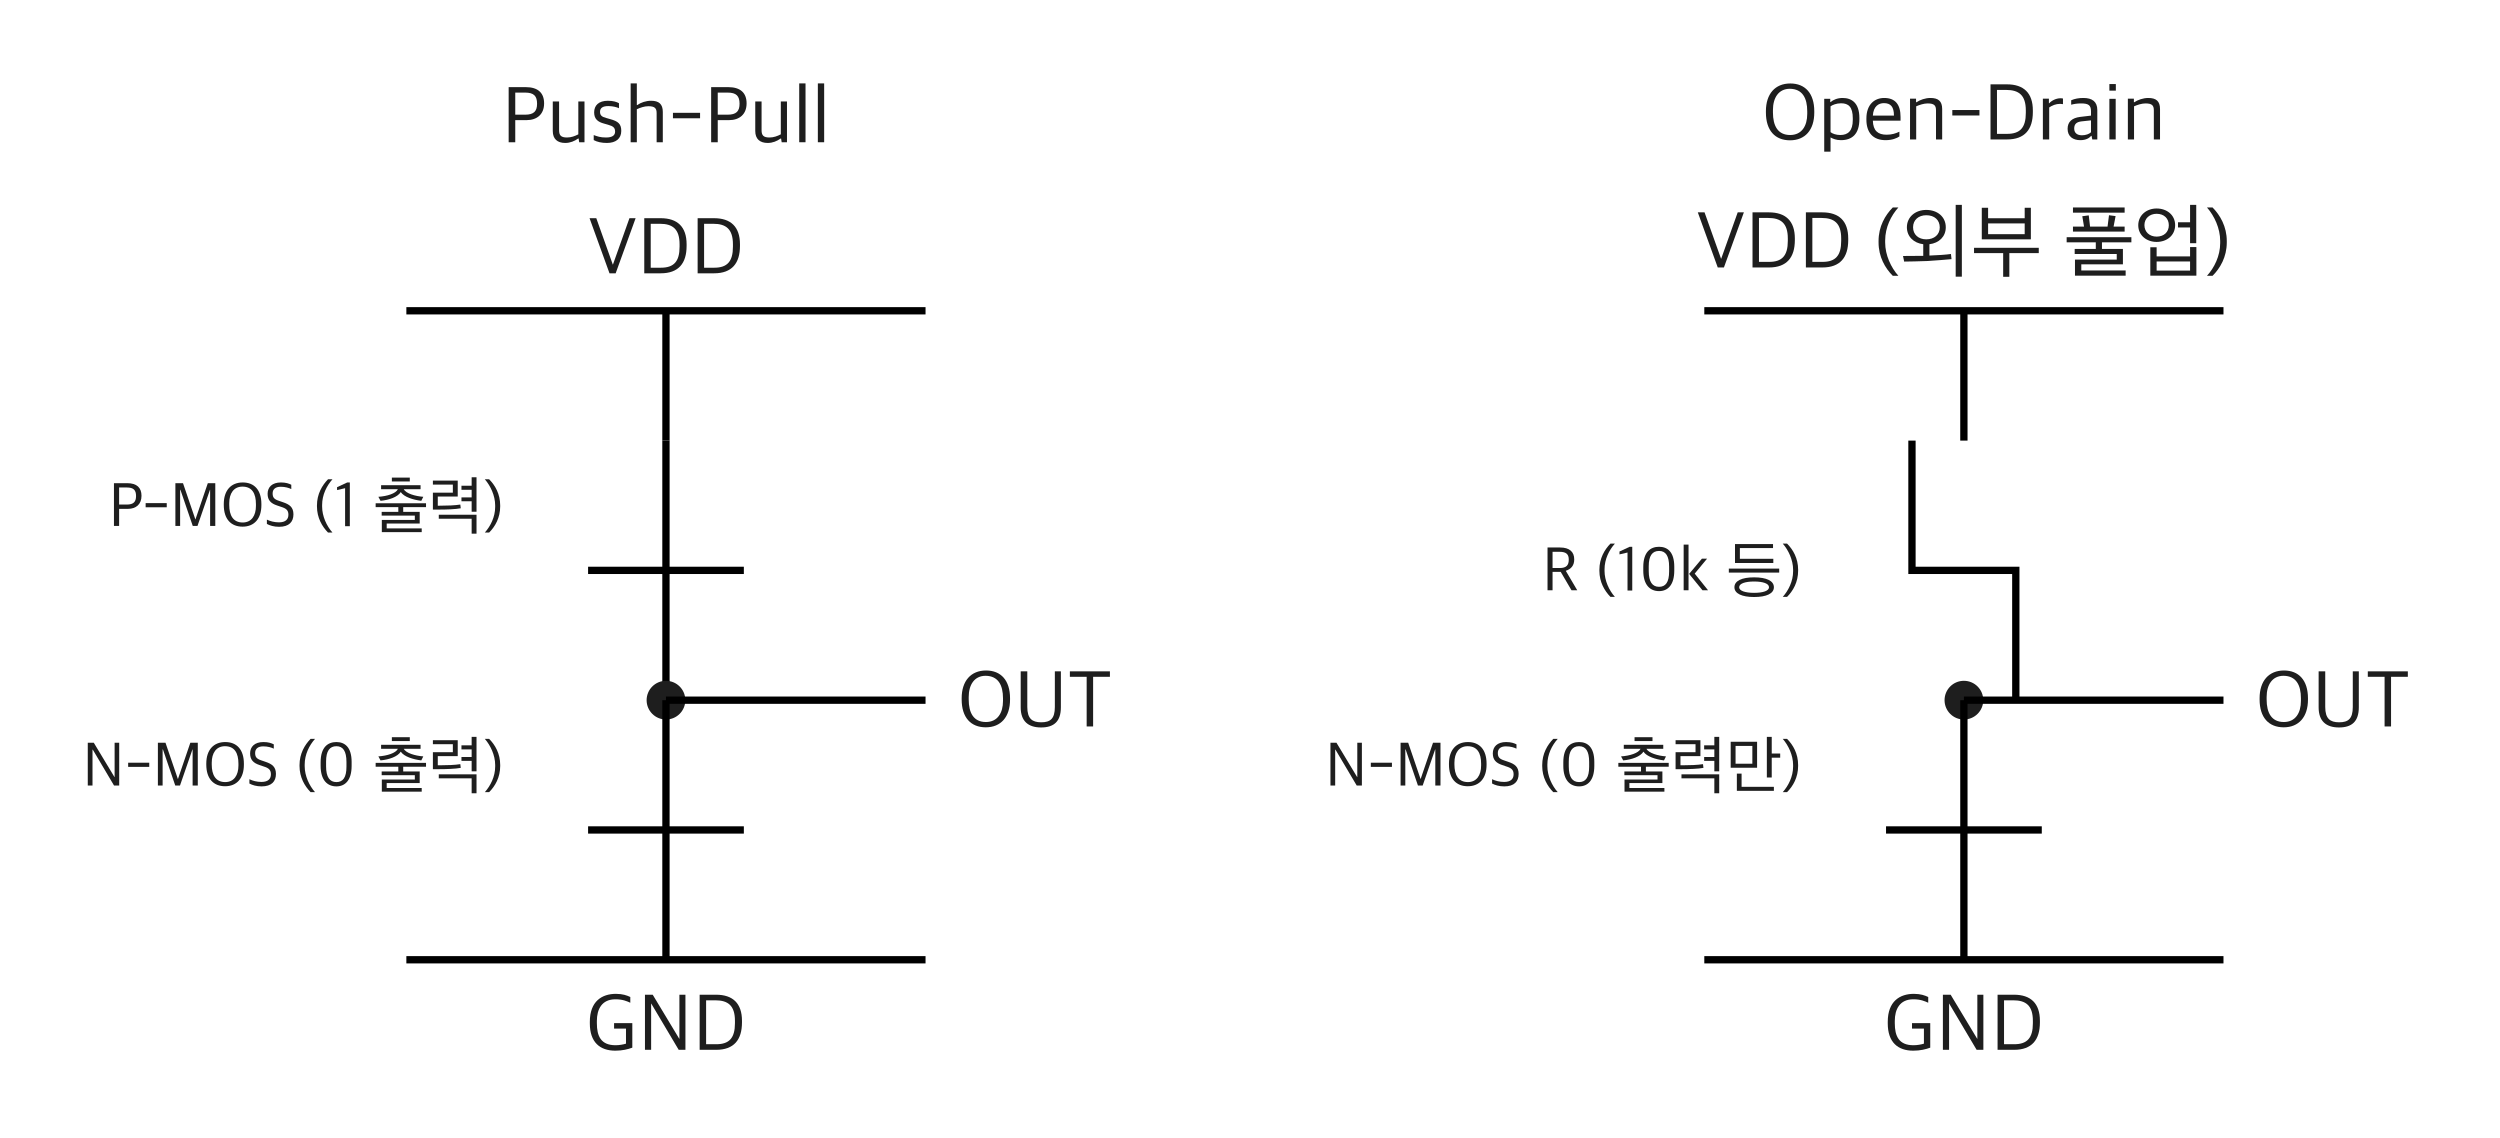
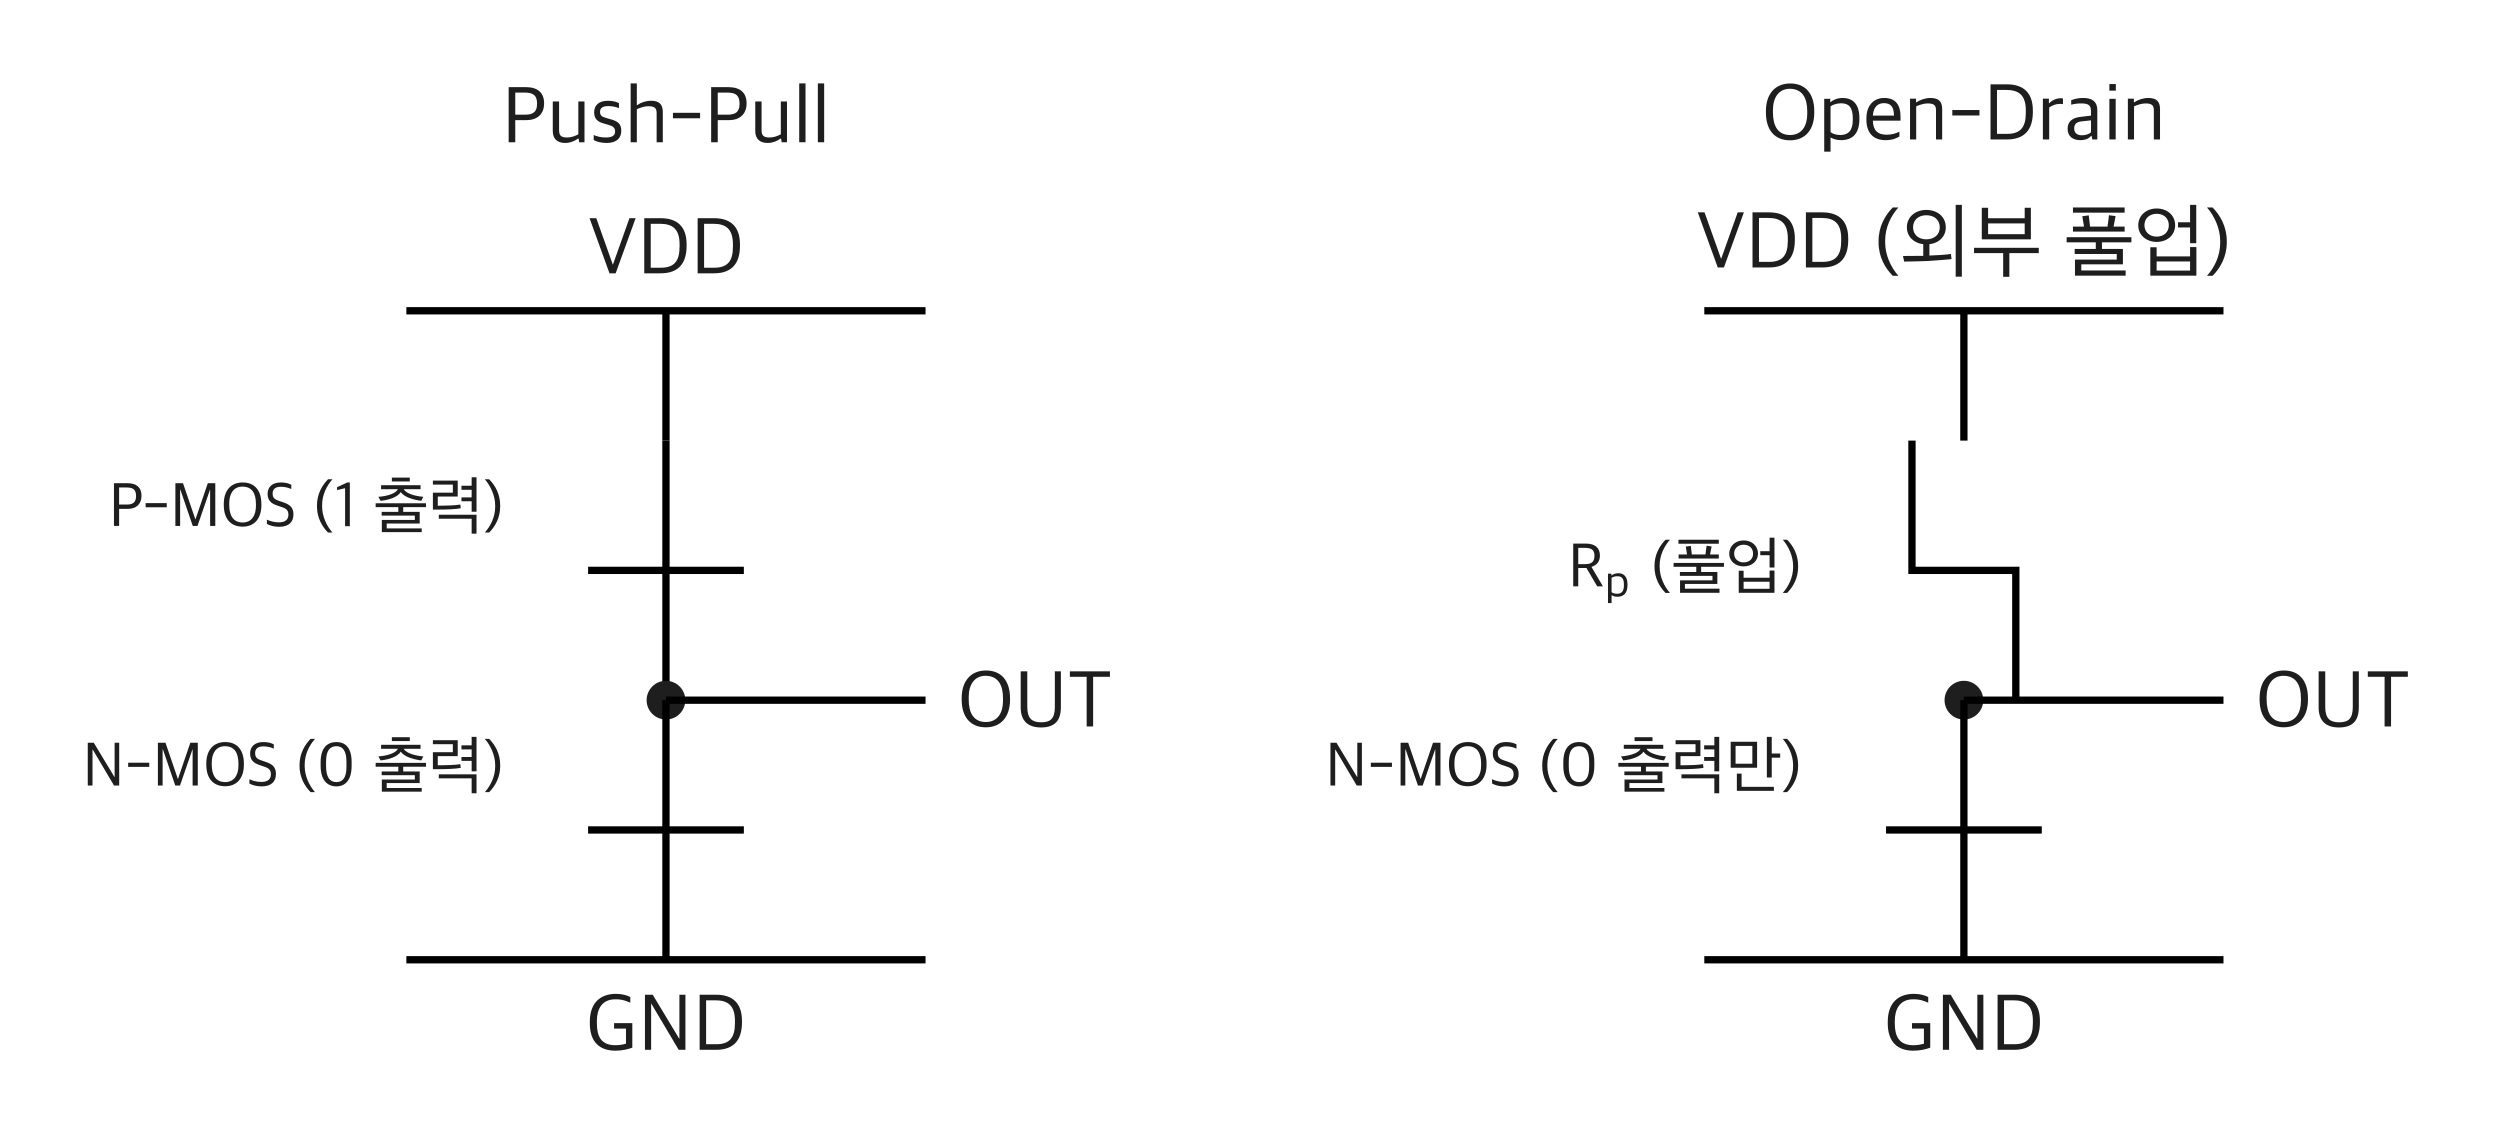
<svg xmlns="http://www.w3.org/2000/svg" xmlns:xlink="http://www.w3.org/1999/xlink" width="272.18pt" height="123.88pt" viewBox="0 0 272.18 123.88">
  <defs>
    <g>
      <g id="glyph-0-0">
        <path d="M 0.766 -0.375 L 1.484 -0.375 L 1.484 -2.781 L 2.703 -2.781 C 3.859 -2.781 4.625 -3.422 4.625 -4.609 C 4.625 -5.734 3.969 -6.375 2.625 -6.375 L 0.766 -6.375 Z M 1.484 -3.375 L 1.484 -5.781 L 2.547 -5.781 C 3.516 -5.781 3.859 -5.406 3.859 -4.562 C 3.859 -3.75 3.5 -3.375 2.562 -3.375 Z M 1.484 -3.375 " />
      </g>
      <g id="glyph-0-1">
        <path d="M 1.984 -0.297 C 2.516 -0.297 3 -0.5 3.391 -0.781 L 3.438 -0.781 L 3.5 -0.375 L 4.078 -0.375 L 4.078 -4.812 L 3.406 -4.812 L 3.406 -1.234 C 3.031 -1.047 2.641 -0.891 2.172 -0.891 C 1.516 -0.891 1.312 -1.125 1.312 -1.688 L 1.312 -4.812 L 0.625 -4.812 L 0.625 -1.594 C 0.625 -0.734 1.125 -0.297 1.984 -0.297 Z M 1.984 -0.297 " />
      </g>
      <g id="glyph-0-2">
        <path d="M 1.781 -0.297 C 2.75 -0.297 3.344 -0.766 3.344 -1.609 C 3.344 -2.375 3 -2.656 2.141 -2.891 L 1.703 -3.016 C 1.219 -3.141 1.031 -3.312 1.031 -3.688 C 1.031 -4.109 1.328 -4.312 1.938 -4.312 C 2.422 -4.312 2.875 -4.188 3.094 -4.078 L 3.094 -4.625 C 2.875 -4.75 2.484 -4.891 1.891 -4.891 C 0.875 -4.891 0.391 -4.375 0.391 -3.625 C 0.391 -2.875 0.828 -2.578 1.469 -2.406 L 1.906 -2.281 C 2.469 -2.125 2.672 -1.953 2.672 -1.531 C 2.672 -1.141 2.391 -0.891 1.688 -0.891 C 1.047 -0.891 0.734 -1.016 0.344 -1.156 L 0.344 -0.609 C 0.719 -0.406 1.203 -0.297 1.781 -0.297 Z M 1.781 -0.297 " />
      </g>
      <g id="glyph-0-3">
        <path d="M 0.656 -0.375 L 1.328 -0.375 L 1.328 -3.969 C 1.703 -4.141 2.156 -4.297 2.578 -4.297 C 3.281 -4.297 3.484 -4.078 3.484 -3.547 L 3.484 -0.375 L 4.156 -0.375 L 4.156 -3.672 C 4.156 -4.531 3.734 -4.891 2.875 -4.891 C 2.328 -4.891 1.766 -4.703 1.375 -4.422 L 1.328 -4.422 L 1.328 -6.781 L 0.656 -6.781 Z M 0.656 -0.375 " />
      </g>
      <g id="glyph-0-4">
        <path d="M 0.469 -2.984 L 3.422 -2.984 L 3.422 -3.578 L 0.469 -3.578 Z M 0.469 -2.984 " />
      </g>
      <g id="glyph-0-5">
        <path d="M 0.672 -0.375 L 1.359 -0.375 L 1.359 -6.781 L 0.672 -6.781 Z M 0.672 -0.375 " />
      </g>
      <g id="glyph-0-6">
        <path d="M 2.344 -0.375 L 3.016 -0.375 L 5.188 -6.375 L 4.516 -6.375 L 2.719 -1.328 L 2.703 -1.328 L 0.906 -6.375 L 0.172 -6.375 Z M 2.344 -0.375 " />
      </g>
      <g id="glyph-0-7">
        <path d="M 0.766 -0.375 L 2.562 -0.375 C 4.5 -0.375 5.375 -1.469 5.375 -3.359 L 5.375 -3.531 C 5.375 -5.438 4.375 -6.375 2.547 -6.375 L 0.766 -6.375 Z M 1.469 -0.984 L 1.469 -5.766 L 2.469 -5.766 C 3.859 -5.766 4.609 -5.188 4.609 -3.531 L 4.609 -3.266 C 4.609 -1.656 3.984 -0.984 2.578 -0.984 Z M 1.469 -0.984 " />
      </g>
      <g id="glyph-0-8">
        <path d="M 3.047 -0.281 C 4.688 -0.281 5.688 -1.406 5.688 -3.297 L 5.688 -3.438 C 5.688 -5.406 4.688 -6.469 3.078 -6.469 C 1.422 -6.469 0.422 -5.328 0.422 -3.453 L 0.422 -3.312 C 0.422 -1.344 1.422 -0.281 3.047 -0.281 Z M 3.062 -0.859 C 1.719 -0.859 1.188 -1.859 1.188 -3.312 L 1.188 -3.578 C 1.188 -4.922 1.812 -5.891 3.031 -5.891 C 4.391 -5.875 4.922 -4.891 4.922 -3.438 L 4.922 -3.156 C 4.922 -1.828 4.312 -0.859 3.062 -0.859 Z M 3.062 -0.859 " />
      </g>
      <g id="glyph-0-9">
        <path d="M 2.953 -0.266 C 4.375 -0.266 5.109 -0.938 5.109 -2.469 L 5.109 -6.375 L 4.453 -6.375 L 4.453 -2.5 C 4.453 -1.219 3.969 -0.828 2.969 -0.828 C 1.984 -0.828 1.453 -1.219 1.453 -2.5 L 1.453 -6.375 L 0.734 -6.375 L 0.734 -2.453 C 0.734 -0.969 1.531 -0.266 2.953 -0.266 Z M 2.953 -0.266 " />
      </g>
      <g id="glyph-0-10">
        <path d="M 2.078 -0.375 L 2.781 -0.375 L 2.781 -5.781 L 4.609 -5.781 L 4.609 -6.375 L 0.25 -6.375 L 0.25 -5.781 L 2.078 -5.781 Z M 2.078 -0.375 " />
      </g>
      <g id="glyph-0-11">
        <path d="M 3.203 -0.281 C 3.969 -0.281 4.578 -0.438 5.047 -0.609 L 5.047 -3.281 L 3.062 -3.281 L 3.062 -2.688 L 4.359 -2.688 L 4.359 -1.047 C 4.062 -0.953 3.641 -0.875 3.219 -0.875 C 1.625 -0.875 1.188 -1.875 1.188 -3.266 L 1.188 -3.516 C 1.188 -4.781 1.719 -5.875 3.203 -5.875 C 4 -5.875 4.453 -5.672 4.828 -5.5 L 4.828 -6.125 C 4.469 -6.297 4 -6.469 3.266 -6.469 C 1.75 -6.469 0.422 -5.672 0.422 -3.422 L 0.422 -3.25 C 0.422 -1.203 1.516 -0.281 3.203 -0.281 Z M 3.203 -0.281 " />
      </g>
      <g id="glyph-0-12">
        <path d="M 0.766 -0.375 L 1.438 -0.375 L 1.438 -5.406 L 1.453 -5.406 L 4.438 -0.375 L 5.172 -0.375 L 5.172 -6.375 L 4.516 -6.375 L 4.516 -1.578 L 4.5 -1.578 L 1.609 -6.375 L 0.766 -6.375 Z M 0.766 -0.375 " />
      </g>
      <g id="glyph-0-13">
        <path d="M 0.656 0.953 L 1.344 0.953 L 1.344 -0.594 C 1.594 -0.453 1.969 -0.297 2.469 -0.297 C 3.703 -0.297 4.484 -0.969 4.484 -2.594 L 4.484 -2.703 C 4.484 -4.359 3.641 -4.891 2.656 -4.891 C 2.094 -4.891 1.625 -4.688 1.344 -4.438 L 1.312 -4.438 L 1.312 -4.797 L 0.656 -4.797 Z M 2.406 -0.859 C 1.953 -0.859 1.547 -1 1.344 -1.172 L 1.344 -3.984 C 1.547 -4.125 1.969 -4.312 2.484 -4.312 C 3.297 -4.312 3.766 -3.922 3.766 -2.672 L 3.766 -2.5 C 3.766 -1.312 3.25 -0.859 2.406 -0.859 Z M 2.406 -0.859 " />
      </g>
      <g id="glyph-0-14">
        <path d="M 2.469 -0.297 C 3.188 -0.297 3.703 -0.516 3.969 -0.703 L 3.969 -1.219 C 3.562 -1.031 3.172 -0.891 2.578 -0.891 C 1.641 -0.891 1.109 -1.312 1.078 -2.422 L 4.094 -2.422 L 4.094 -2.812 C 4.094 -4.188 3.516 -4.891 2.312 -4.891 C 1.281 -4.891 0.375 -4.203 0.375 -2.656 L 0.375 -2.531 C 0.375 -1.141 1.078 -0.297 2.469 -0.297 Z M 2.281 -4.328 C 3.016 -4.328 3.375 -3.938 3.375 -2.969 L 1.078 -2.969 C 1.141 -4.016 1.734 -4.328 2.281 -4.328 Z M 2.281 -4.328 " />
      </g>
      <g id="glyph-0-15">
        <path d="M 0.656 -0.375 L 1.328 -0.375 L 1.328 -3.984 C 1.703 -4.141 2.156 -4.297 2.578 -4.297 C 3.281 -4.297 3.484 -4.078 3.484 -3.547 L 3.484 -0.375 L 4.156 -0.375 L 4.156 -3.688 C 4.156 -4.547 3.734 -4.891 2.875 -4.891 C 2.328 -4.891 1.75 -4.688 1.344 -4.422 L 1.312 -4.422 L 1.312 -4.812 L 0.656 -4.812 Z M 0.656 -0.375 " />
      </g>
      <g id="glyph-0-16">
        <path d="M 0.656 -0.375 L 1.344 -0.375 L 1.344 -3.859 C 1.656 -4.078 2.078 -4.25 2.531 -4.25 C 2.594 -4.25 2.734 -4.234 2.844 -4.219 L 2.844 -4.828 C 2.812 -4.844 2.688 -4.859 2.578 -4.859 C 2.078 -4.859 1.594 -4.594 1.344 -4.312 L 1.312 -4.312 L 1.312 -4.812 L 0.656 -4.812 Z M 0.656 -0.375 " />
      </g>
      <g id="glyph-0-17">
        <path d="M 1.734 -0.297 C 2.328 -0.297 2.703 -0.516 2.906 -0.766 L 2.953 -0.766 L 3.031 -0.375 L 3.578 -0.375 L 3.578 -3.578 C 3.578 -4.484 3.031 -4.891 2.062 -4.891 C 1.562 -4.891 1.125 -4.812 0.734 -4.641 L 0.734 -4.156 C 1.016 -4.234 1.375 -4.297 1.797 -4.297 C 2.594 -4.297 2.891 -4.125 2.891 -3.438 L 2.891 -2.969 L 1.703 -2.828 C 0.844 -2.719 0.344 -2.312 0.344 -1.531 C 0.344 -0.703 0.922 -0.297 1.734 -0.297 Z M 1.906 -0.828 C 1.391 -0.828 1.062 -1.078 1.062 -1.562 C 1.062 -2.062 1.328 -2.281 1.875 -2.344 L 2.891 -2.453 L 2.891 -1.156 C 2.703 -0.969 2.312 -0.828 1.906 -0.828 Z M 1.906 -0.828 " />
      </g>
      <g id="glyph-0-18">
        <path d="M 0.672 -0.375 L 1.359 -0.375 L 1.359 -4.797 L 0.672 -4.797 Z M 0.672 -5.688 L 1.375 -5.688 L 1.375 -6.406 L 0.672 -6.406 Z M 0.672 -5.688 " />
      </g>
      <g id="glyph-0-19">
        <path d="M 2.062 0.531 L 2.672 0.531 C 1.875 -0.359 1.234 -1.719 1.234 -3.094 L 1.234 -3.312 C 1.234 -4.734 1.875 -6.016 2.672 -6.906 L 2.062 -6.906 C 1.234 -6.062 0.516 -4.844 0.516 -3.25 L 0.516 -3.109 C 0.516 -1.531 1.234 -0.297 2.062 0.531 Z M 2.062 0.531 " />
      </g>
      <g id="glyph-0-20">
        <path d="M 2.875 -6.641 C 1.688 -6.641 0.766 -5.875 0.766 -4.75 C 0.766 -3.734 1.516 -3.031 2.547 -2.906 L 2.547 -1.641 C 1.734 -1.625 0.953 -1.625 0.344 -1.625 L 0.469 -1.016 C 0.969 -1.016 2.141 -1.047 3.016 -1.078 C 3.953 -1.141 5 -1.219 5.625 -1.281 L 5.562 -1.844 C 5.047 -1.766 4.109 -1.703 3.219 -1.672 L 3.219 -2.906 C 4.266 -3.031 5 -3.734 5 -4.75 C 5 -5.891 4.094 -6.641 2.875 -6.641 Z M 2.875 -6.062 C 3.766 -6.062 4.344 -5.547 4.344 -4.734 C 4.344 -3.953 3.75 -3.438 2.875 -3.438 C 2.031 -3.438 1.438 -3.953 1.438 -4.75 C 1.438 -5.547 2.031 -6.062 2.875 -6.062 Z M 6.75 0.625 L 6.75 -7.188 L 6.078 -7.188 L 6.078 0.625 Z M 6.75 0.625 " />
      </g>
      <g id="glyph-0-21">
        <path d="M 6.531 -3.438 L 6.531 -6.875 L 5.859 -6.875 L 5.859 -5.734 L 1.875 -5.734 L 1.875 -6.875 L 1.188 -6.875 L 1.188 -3.438 Z M 4.188 0.641 L 4.188 -1.938 L 7.391 -1.938 L 7.391 -2.516 L 0.344 -2.516 L 0.344 -1.938 L 3.516 -1.938 L 3.516 0.641 Z M 5.859 -4 L 1.875 -4 L 1.875 -5.172 L 5.859 -5.172 Z M 5.859 -4 " />
      </g>
      <g id="glyph-0-22">
        <path d="M 6.766 0.516 L 6.766 -0.047 L 1.938 -0.047 L 1.938 -0.719 L 6.469 -0.719 L 6.469 -2.391 L 4.188 -2.391 L 4.188 -3.109 L 7.391 -3.109 L 7.391 -3.672 L 0.344 -3.672 L 0.344 -3.109 L 3.516 -3.109 L 3.516 -2.391 L 1.219 -2.391 L 1.219 -1.844 L 5.797 -1.844 L 5.797 -1.234 L 1.25 -1.234 L 1.25 0.516 Z M 6.656 -4.281 L 6.656 -4.828 L 5.453 -4.828 L 5.672 -5.969 L 4.953 -6.062 L 4.797 -4.828 L 2.891 -4.828 L 2.75 -6.047 L 2.047 -5.953 L 2.234 -4.828 L 1.031 -4.828 L 1.031 -4.281 Z M 6.656 -6.344 L 6.656 -6.906 L 1.031 -6.906 L 1.031 -6.344 Z M 6.656 -6.344 " />
      </g>
      <g id="glyph-0-23">
        <path d="M 6.047 -4.734 L 6.047 -3.016 L 6.719 -3.016 L 6.719 -7.188 L 6.047 -7.188 L 6.047 -5.297 L 4.734 -5.297 L 4.734 -4.734 Z M 6.734 0.516 L 6.734 -2.594 L 6.047 -2.594 L 6.047 -1.578 L 2.406 -1.578 L 2.406 -2.578 L 1.719 -2.578 L 1.719 0.516 Z M 6.047 -0.031 L 2.406 -0.031 L 2.406 -1.031 L 6.047 -1.031 Z M 2.406 -6.797 C 1.312 -6.797 0.406 -6.062 0.406 -4.969 C 0.406 -3.859 1.328 -3.156 2.406 -3.156 C 3.516 -3.156 4.422 -3.859 4.422 -4.984 C 4.422 -6.094 3.516 -6.797 2.406 -6.797 Z M 2.406 -6.219 C 3.219 -6.219 3.734 -5.703 3.734 -4.969 C 3.734 -4.234 3.203 -3.734 2.406 -3.734 C 1.641 -3.734 1.078 -4.234 1.078 -4.984 C 1.078 -5.719 1.641 -6.219 2.406 -6.219 Z M 2.406 -6.219 " />
      </g>
      <g id="glyph-0-24">
        <path d="M 0.156 0.531 L 0.766 0.531 C 1.594 -0.297 2.312 -1.516 2.312 -3.109 L 2.312 -3.25 C 2.312 -4.828 1.594 -6.062 0.766 -6.906 L 0.156 -6.906 C 0.953 -6 1.594 -4.641 1.594 -3.266 L 1.594 -3.031 C 1.594 -1.625 0.953 -0.344 0.156 0.531 Z M 0.156 0.531 " />
      </g>
      <g id="glyph-1-0">
        <path d="M 0.594 -0.297 L 1.156 -0.297 L 1.156 -2.156 L 2.109 -2.156 C 3 -2.156 3.594 -2.656 3.594 -3.578 C 3.594 -4.453 3.094 -4.953 2.031 -4.953 L 0.594 -4.953 Z M 1.156 -2.625 L 1.156 -4.484 L 1.984 -4.484 C 2.734 -4.484 3 -4.203 3 -3.547 C 3 -2.922 2.719 -2.625 2 -2.625 Z M 1.156 -2.625 " />
      </g>
      <g id="glyph-1-1">
        <path d="M 0.359 -2.328 L 2.656 -2.328 L 2.656 -2.781 L 0.359 -2.781 Z M 0.359 -2.328 " />
      </g>
      <g id="glyph-1-2">
        <path d="M 0.594 -0.297 L 1.109 -0.297 L 1.109 -4.234 L 1.141 -4.234 L 2.484 -0.297 L 3 -0.297 L 4.359 -4.234 L 4.375 -4.234 L 4.375 -0.297 L 4.938 -0.297 L 4.938 -4.953 L 4.125 -4.953 L 2.781 -1.016 L 2.766 -1.016 L 1.422 -4.953 L 0.594 -4.953 Z M 0.594 -0.297 " />
      </g>
      <g id="glyph-1-3">
        <path d="M 2.375 -0.219 C 3.656 -0.219 4.422 -1.094 4.422 -2.562 L 4.422 -2.672 C 4.422 -4.203 3.656 -5.031 2.391 -5.031 C 1.109 -5.031 0.328 -4.156 0.328 -2.688 L 0.328 -2.578 C 0.328 -1.047 1.109 -0.219 2.375 -0.219 Z M 2.391 -0.672 C 1.344 -0.672 0.922 -1.453 0.922 -2.578 L 0.922 -2.781 C 0.922 -3.828 1.406 -4.578 2.359 -4.578 C 3.422 -4.578 3.828 -3.812 3.828 -2.672 L 3.828 -2.469 C 3.828 -1.422 3.344 -0.672 2.391 -0.672 Z M 2.391 -0.672 " />
      </g>
      <g id="glyph-1-4">
        <path d="M 1.594 -0.203 C 2.688 -0.203 3.156 -0.75 3.156 -1.562 C 3.156 -2.344 2.719 -2.641 2.031 -2.875 L 1.578 -3.031 C 1.047 -3.203 0.891 -3.406 0.891 -3.844 C 0.891 -4.297 1.203 -4.562 1.766 -4.562 C 2.281 -4.562 2.656 -4.438 2.922 -4.312 L 2.922 -4.781 C 2.672 -4.906 2.344 -5.031 1.797 -5.031 C 0.828 -5.031 0.344 -4.516 0.344 -3.797 C 0.344 -3.094 0.703 -2.75 1.359 -2.531 L 1.812 -2.375 C 2.375 -2.203 2.609 -2 2.609 -1.516 C 2.609 -1.016 2.297 -0.688 1.578 -0.688 C 1.078 -0.688 0.625 -0.812 0.266 -0.984 L 0.266 -0.516 C 0.578 -0.344 1.031 -0.203 1.594 -0.203 Z M 1.594 -0.203 " />
      </g>
      <g id="glyph-1-5">
        <path d="M 1.594 0.422 L 2.078 0.422 C 1.453 -0.281 0.953 -1.344 0.953 -2.406 L 0.953 -2.578 C 0.953 -3.688 1.453 -4.672 2.078 -5.375 L 1.594 -5.375 C 0.953 -4.719 0.391 -3.766 0.391 -2.531 L 0.391 -2.422 C 0.391 -1.188 0.953 -0.234 1.594 0.422 Z M 1.594 0.422 " />
      </g>
      <g id="glyph-1-6">
        <path d="M 1.25 -0.266 L 1.766 -0.266 L 1.766 -5.031 L 1.484 -5.031 L 0.375 -4.516 L 0.375 -4.203 L 1.25 -4.406 Z M 1.25 -0.266 " />
      </g>
      <g id="glyph-1-7">
        <path d="M 5.281 0.375 L 5.281 -0.031 L 1.469 -0.031 L 1.469 -0.562 L 5.062 -0.562 L 5.062 -1.828 L 3.266 -1.828 L 3.266 -2.344 L 5.75 -2.344 L 5.75 -2.766 L 0.266 -2.766 L 0.266 -2.344 L 2.734 -2.344 L 2.734 -1.828 L 0.922 -1.828 L 0.922 -1.422 L 4.531 -1.422 L 4.531 -0.953 L 0.938 -0.953 L 0.938 0.375 Z M 5.453 -3.469 C 4.578 -3.531 3.562 -3.828 3.328 -4.297 L 5.156 -4.297 L 5.156 -4.734 L 0.859 -4.734 L 0.859 -4.297 L 2.688 -4.297 C 2.469 -3.828 1.516 -3.531 0.562 -3.469 L 0.797 -3.031 C 1.734 -3.125 2.656 -3.438 3 -3.984 C 3.359 -3.438 4.359 -3.141 5.234 -3.031 Z M 3.984 -5.141 L 3.984 -5.562 L 2.031 -5.562 L 2.031 -5.141 Z M 3.984 -5.141 " />
      </g>
      <g id="glyph-1-8">
        <path d="M 3.469 -2.625 C 2.891 -2.531 2.031 -2.5 1.219 -2.5 L 1.016 -2.5 L 1.016 -3.5 L 3.188 -3.5 L 3.188 -5.234 L 0.484 -5.234 L 0.484 -4.797 L 2.656 -4.797 L 2.656 -3.922 L 0.484 -3.922 L 0.484 -2.078 L 1.203 -2.078 C 1.906 -2.078 2.938 -2.109 3.516 -2.219 Z M 5.234 -1.844 L 5.234 -5.594 L 4.703 -5.594 L 4.703 -4.672 L 3.594 -4.672 L 3.594 -4.234 L 4.703 -4.234 L 4.703 -3.406 L 3.594 -3.406 L 3.594 -2.984 L 4.703 -2.984 L 4.703 -1.844 Z M 1.125 -1.516 L 1.125 -1.078 L 4.703 -1.078 L 4.703 0.547 L 5.234 0.547 L 5.234 -1.516 Z M 1.125 -1.516 " />
      </g>
      <g id="glyph-1-9">
        <path d="M 0.125 0.422 L 0.594 0.422 C 1.25 -0.234 1.797 -1.188 1.797 -2.422 L 1.797 -2.531 C 1.797 -3.766 1.25 -4.719 0.594 -5.375 L 0.125 -5.375 C 0.734 -4.672 1.25 -3.609 1.25 -2.531 L 1.25 -2.359 C 1.25 -1.266 0.734 -0.266 0.125 0.422 Z M 0.125 0.422 " />
      </g>
      <g id="glyph-1-10">
        <path d="M 0.594 -0.297 L 1.109 -0.297 L 1.109 -4.203 L 1.141 -4.203 L 3.453 -0.297 L 4.016 -0.297 L 4.016 -4.953 L 3.516 -4.953 L 3.516 -1.219 L 3.5 -1.219 L 1.25 -4.953 L 0.594 -4.953 Z M 0.594 -0.297 " />
      </g>
      <g id="glyph-1-11">
        <path d="M 2.203 -0.203 C 3.141 -0.203 3.859 -0.859 3.859 -2.438 L 3.859 -2.859 C 3.859 -4.484 3.109 -5.031 2.203 -5.031 C 1.281 -5.031 0.484 -4.484 0.484 -2.828 L 0.484 -2.438 C 0.484 -0.859 1.234 -0.203 2.203 -0.203 Z M 2.203 -0.672 C 1.469 -0.672 1.078 -1.219 1.078 -2.391 L 1.078 -2.906 C 1.078 -4.062 1.469 -4.578 2.203 -4.578 C 2.922 -4.578 3.297 -4.047 3.297 -2.859 L 3.297 -2.344 C 3.297 -1.156 2.906 -0.672 2.203 -0.672 Z M 2.203 -0.672 " />
      </g>
      <g id="glyph-1-12">
        <path d="M 0.594 -0.297 L 1.141 -0.297 L 1.141 -2.297 L 2.031 -2.297 L 3.203 -0.297 L 3.828 -0.297 L 2.594 -2.391 L 2.594 -2.422 C 3.156 -2.609 3.5 -2.984 3.5 -3.656 C 3.5 -4.484 2.984 -4.953 1.953 -4.953 L 0.594 -4.953 Z M 1.141 -2.719 L 1.141 -4.484 L 1.906 -4.484 C 2.625 -4.484 2.906 -4.219 2.906 -3.641 C 2.906 -3.031 2.656 -2.719 1.922 -2.719 Z M 1.141 -2.719 " />
      </g>
      <g id="glyph-1-13">
-         <path d="M 0.5 -0.297 L 1.031 -0.297 L 1.031 -5.266 L 0.5 -5.266 Z M 2.547 -0.297 L 3.156 -0.297 L 1.703 -2.109 L 3.047 -3.734 L 2.484 -3.734 L 1.094 -2.078 Z M 2.547 -0.297 " />
+         <path d="M 5.266 0.406 L 5.266 -0.047 L 1.5 -0.047 L 1.5 -0.562 L 5.031 -0.562 L 5.031 -1.859 L 3.266 -1.859 L 3.266 -2.422 L 5.75 -2.422 L 5.75 -2.844 L 0.266 -2.844 L 0.266 -2.422 L 2.734 -2.422 L 2.734 -1.859 L 0.953 -1.859 L 0.953 -1.438 L 4.5 -1.438 L 4.5 -0.953 L 0.969 -0.953 L 0.969 0.406 Z M 5.188 -3.328 L 5.188 -3.766 L 4.234 -3.766 L 4.406 -4.641 L 3.859 -4.719 L 3.734 -3.766 L 2.25 -3.766 L 2.141 -4.703 L 1.594 -4.625 L 1.734 -3.766 L 0.812 -3.766 L 0.812 -3.328 Z M 5.188 -4.938 L 5.188 -5.375 L 0.797 -5.375 L 0.797 -4.938 Z M 5.188 -4.938 " />
      </g>
      <g id="glyph-1-14">
-         <path d="M 5.75 -2.219 L 5.75 -2.656 L 0.266 -2.656 L 0.266 -2.219 Z M 5.109 -3.266 L 5.109 -3.719 L 1.469 -3.719 L 1.469 -4.891 L 5.078 -4.891 L 5.078 -5.328 L 0.938 -5.328 L 0.938 -3.266 Z M 5.172 -0.625 C 5.172 -1.328 4.359 -1.703 3.016 -1.703 C 1.688 -1.703 0.875 -1.328 0.875 -0.625 C 0.875 0.062 1.688 0.438 3.016 0.438 C 4.359 0.438 5.172 0.062 5.172 -0.625 Z M 3.016 -1.25 C 3.984 -1.25 4.641 -1.031 4.641 -0.625 C 4.641 -0.234 4 -0.016 3.016 -0.016 C 2.047 -0.016 1.391 -0.234 1.391 -0.625 C 1.391 -1.031 2.047 -1.25 3.016 -1.25 Z M 3.016 -1.25 " />
+         <path d="M 4.703 -3.688 L 4.703 -2.344 L 5.234 -2.344 L 5.234 -5.594 L 4.703 -5.594 L 4.703 -4.125 L 3.688 -4.125 L 3.688 -3.688 Z M 5.234 0.406 L 5.234 -2.016 L 4.703 -2.016 L 4.703 -1.234 L 1.875 -1.234 L 1.875 -2 L 1.344 -2 L 1.344 0.406 Z M 4.703 -0.031 L 1.875 -0.031 L 1.875 -0.797 L 4.703 -0.797 Z M 1.875 -5.297 C 1.016 -5.297 0.312 -4.719 0.312 -3.859 C 0.312 -3 1.031 -2.469 1.875 -2.469 C 2.734 -2.469 3.438 -3 3.438 -3.875 C 3.438 -4.734 2.734 -5.297 1.875 -5.297 Z M 1.875 -4.828 C 2.5 -4.828 2.906 -4.438 2.906 -3.859 C 2.906 -3.281 2.5 -2.906 1.875 -2.906 C 1.281 -2.906 0.844 -3.281 0.844 -3.875 C 0.844 -4.438 1.281 -4.828 1.875 -4.828 Z M 1.875 -4.828 " />
      </g>
      <g id="glyph-1-15">
        <path d="M 3.344 -2.234 L 3.344 -5.062 L 0.469 -5.062 L 0.469 -2.234 Z M 2.828 -2.672 L 1 -2.672 L 1 -4.609 L 2.828 -4.609 Z M 5.859 -3.328 L 5.859 -3.781 L 4.938 -3.781 L 4.938 -5.594 L 4.406 -5.594 L 4.406 -1.172 L 4.938 -1.172 L 4.938 -3.328 Z M 5.172 0.281 L 5.172 -0.156 L 1.656 -0.156 L 1.656 -1.594 L 1.141 -1.594 L 1.141 0.281 Z M 5.172 0.281 " />
+       </g>
+       <g id="glyph-2-0">
+         <path d="M 0.359 0.531 L 0.75 0.531 L 0.75 -0.328 C 0.891 -0.25 1.094 -0.156 1.375 -0.156 C 2.062 -0.156 2.484 -0.547 2.484 -1.438 L 2.484 -1.5 C 2.484 -2.422 2.016 -2.719 1.484 -2.719 C 1.156 -2.719 0.906 -2.609 0.75 -2.469 L 0.734 -2.469 L 0.734 -2.672 L 0.359 -2.672 Z M 1.344 -0.484 C 1.078 -0.484 0.859 -0.562 0.75 -0.656 L 0.75 -2.219 C 0.859 -2.297 1.094 -2.391 1.375 -2.391 C 1.828 -2.391 2.094 -2.188 2.094 -1.484 L 2.094 -1.391 C 2.094 -0.719 1.812 -0.484 1.344 -0.484 Z M 1.344 -0.484 " />
      </g>
    </g>
  </defs>
  <g fill="rgb(11.8%, 11.8%, 11.8%)" fill-opacity="1">
    <use xlink:href="#glyph-0-0" x="54.613" y="15.861" />
    <use xlink:href="#glyph-0-1" x="59.557" y="15.861" />
    <use xlink:href="#glyph-0-2" x="64.295" y="15.861" />
    <use xlink:href="#glyph-0-3" x="68.005" y="15.861" />
    <use xlink:href="#glyph-0-4" x="72.796" y="15.861" />
    <use xlink:href="#glyph-0-0" x="76.658" y="15.861" />
    <use xlink:href="#glyph-0-1" x="81.602" y="15.861" />
    <use xlink:href="#glyph-0-5" x="86.34" y="15.861" />
    <use xlink:href="#glyph-0-5" x="88.369" y="15.861" />
  </g>
  <path fill="none" stroke-width="0.797" stroke-linecap="butt" stroke-linejoin="miter" stroke="rgb(0%, 0%, 0%)" stroke-opacity="1" stroke-miterlimit="10" d="M -28.349 85.042 L 28.345 85.042 " transform="matrix(0.996996, 0, 0, -0.996996, 72.50556, 118.6222)" />
  <g fill="rgb(11.8%, 11.8%, 11.8%)" fill-opacity="1">
    <use xlink:href="#glyph-0-6" x="64.013" y="30.13" />
    <use xlink:href="#glyph-0-7" x="69.377" y="30.13" />
    <use xlink:href="#glyph-0-7" x="75.187" y="30.13" />
  </g>
  <path fill="none" stroke-width="0.797" stroke-linecap="butt" stroke-linejoin="miter" stroke="rgb(0%, 0%, 0%)" stroke-opacity="1" stroke-miterlimit="10" d="M -0.002 85.042 L -0.002 70.866 " transform="matrix(0.996996, 0, 0, -0.996996, 72.50556, 118.6222)" />
  <path fill="none" stroke-width="0.797" stroke-linecap="butt" stroke-linejoin="miter" stroke="rgb(0%, 0%, 0%)" stroke-opacity="1" stroke-miterlimit="10" d="M -0.002 70.866 L -0.002 56.695 " transform="matrix(0.996996, 0, 0, -0.996996, 72.50556, 118.6222)" />
  <g fill="rgb(11.8%, 11.8%, 11.8%)" fill-opacity="1">
    <use xlink:href="#glyph-1-0" x="11.812" y="57.557" />
  </g>
  <g fill="rgb(11.8%, 11.8%, 11.8%)" fill-opacity="1">
    <use xlink:href="#glyph-1-1" x="15.497" y="57.557" />
    <use xlink:href="#glyph-1-2" x="18.501" y="57.557" />
    <use xlink:href="#glyph-1-3" x="24.036" y="57.557" />
    <use xlink:href="#glyph-1-4" x="28.791" y="57.557" />
  </g>
  <g fill="rgb(11.8%, 11.8%, 11.8%)" fill-opacity="1">
    <use xlink:href="#glyph-1-5" x="34.117" y="57.557" />
    <use xlink:href="#glyph-1-6" x="36.321" y="57.557" />
  </g>
  <g fill="rgb(11.8%, 11.8%, 11.8%)" fill-opacity="1">
    <use xlink:href="#glyph-1-7" x="40.632" y="57.557" />
    <use xlink:href="#glyph-1-8" x="46.646" y="57.557" />
    <use xlink:href="#glyph-1-9" x="52.66" y="57.557" />
  </g>
  <path fill="none" stroke-width="0.797" stroke-linecap="butt" stroke-linejoin="miter" stroke="rgb(0%, 0%, 0%)" stroke-opacity="1" stroke-miterlimit="10" d="M -8.504 56.695 L 8.504 56.695 " transform="matrix(0.996996, 0, 0, -0.996996, 72.50556, 118.6222)" />
  <path fill="none" stroke-width="0.797" stroke-linecap="butt" stroke-linejoin="miter" stroke="rgb(0%, 0%, 0%)" stroke-opacity="1" stroke-miterlimit="10" d="M -0.002 56.695 L -0.002 42.519 " transform="matrix(0.996996, 0, 0, -0.996996, 72.50556, 118.6222)" />
  <path fill-rule="nonzero" fill="rgb(11.765%, 11.765%, 11.765%)" fill-opacity="1" d="M 74.613 76.23 C 74.613 75.066 73.668 74.121 72.504 74.121 C 71.344 74.121 70.398 75.066 70.398 76.23 C 70.398 77.395 71.344 78.336 72.504 78.336 C 73.668 78.336 74.613 77.395 74.613 76.23 Z M 74.613 76.23 " />
  <path fill="none" stroke-width="0.797" stroke-linecap="butt" stroke-linejoin="miter" stroke="rgb(0%, 0%, 0%)" stroke-opacity="1" stroke-miterlimit="10" d="M -0.002 42.519 L 28.345 42.519 " transform="matrix(0.996996, 0, 0, -0.996996, 72.50556, 118.6222)" />
  <g fill="rgb(11.8%, 11.8%, 11.8%)" fill-opacity="1">
    <use xlink:href="#glyph-0-8" x="104.277" y="79.466" />
    <use xlink:href="#glyph-0-9" x="110.391" y="79.466" />
    <use xlink:href="#glyph-0-10" x="116.229" y="79.466" />
  </g>
  <path fill="none" stroke-width="0.797" stroke-linecap="butt" stroke-linejoin="miter" stroke="rgb(0%, 0%, 0%)" stroke-opacity="1" stroke-miterlimit="10" d="M -0.002 42.519 L -0.002 28.348 " transform="matrix(0.996996, 0, 0, -0.996996, 72.50556, 118.6222)" />
  <g fill="rgb(11.8%, 11.8%, 11.8%)" fill-opacity="1">
    <use xlink:href="#glyph-1-10" x="8.962" y="85.819" />
    <use xlink:href="#glyph-1-1" x="13.593" y="85.819" />
    <use xlink:href="#glyph-1-2" x="16.596" y="85.819" />
    <use xlink:href="#glyph-1-3" x="22.131" y="85.819" />
    <use xlink:href="#glyph-1-4" x="26.886" y="85.819" />
  </g>
  <g fill="rgb(11.8%, 11.8%, 11.8%)" fill-opacity="1">
    <use xlink:href="#glyph-1-5" x="32.219" y="85.819" />
    <use xlink:href="#glyph-1-11" x="34.423" y="85.819" />
  </g>
  <g fill="rgb(11.8%, 11.8%, 11.8%)" fill-opacity="1">
    <use xlink:href="#glyph-1-7" x="40.632" y="85.819" />
    <use xlink:href="#glyph-1-8" x="46.646" y="85.819" />
    <use xlink:href="#glyph-1-9" x="52.661" y="85.819" />
  </g>
  <path fill="none" stroke-width="0.797" stroke-linecap="butt" stroke-linejoin="miter" stroke="rgb(0%, 0%, 0%)" stroke-opacity="1" stroke-miterlimit="10" d="M -8.504 28.348 L 8.504 28.348 " transform="matrix(0.996996, 0, 0, -0.996996, 72.50556, 118.6222)" />
  <path fill="none" stroke-width="0.797" stroke-linecap="butt" stroke-linejoin="miter" stroke="rgb(0%, 0%, 0%)" stroke-opacity="1" stroke-miterlimit="10" d="M -0.002 28.348 L -0.002 14.173 " transform="matrix(0.996996, 0, 0, -0.996996, 72.50556, 118.6222)" />
  <path fill="none" stroke-width="0.797" stroke-linecap="butt" stroke-linejoin="miter" stroke="rgb(0%, 0%, 0%)" stroke-opacity="1" stroke-miterlimit="10" d="M -28.349 14.173 L 28.345 14.173 " transform="matrix(0.996996, 0, 0, -0.996996, 72.50556, 118.6222)" />
  <g fill="rgb(11.8%, 11.8%, 11.8%)" fill-opacity="1">
    <use xlink:href="#glyph-0-11" x="63.794" y="114.671" />
    <use xlink:href="#glyph-0-12" x="69.452" y="114.671" />
    <use xlink:href="#glyph-0-7" x="75.406" y="114.671" />
  </g>
  <g fill="rgb(11.8%, 11.8%, 11.8%)" fill-opacity="1">
    <use xlink:href="#glyph-0-8" x="191.836" y="15.557" />
    <use xlink:href="#glyph-0-13" x="197.951" y="15.557" />
    <use xlink:href="#glyph-0-14" x="202.823" y="15.557" />
    <use xlink:href="#glyph-0-15" x="207.292" y="15.557" />
    <use xlink:href="#glyph-0-4" x="212.084" y="15.557" />
    <use xlink:href="#glyph-0-7" x="215.946" y="15.557" />
    <use xlink:href="#glyph-0-16" x="221.756" y="15.557" />
  </g>
  <g fill="rgb(11.8%, 11.8%, 11.8%)" fill-opacity="1">
    <use xlink:href="#glyph-0-17" x="224.76" y="15.557" />
    <use xlink:href="#glyph-0-18" x="228.98" y="15.557" />
    <use xlink:href="#glyph-0-15" x="231.009" y="15.557" />
  </g>
  <path fill="none" stroke-width="0.797" stroke-linecap="butt" stroke-linejoin="miter" stroke="rgb(0%, 0%, 0%)" stroke-opacity="1" stroke-miterlimit="10" d="M 113.386 85.042 L 170.08 85.042 " transform="matrix(0.996996, 0, 0, -0.996996, 72.50556, 118.6222)" />
  <g fill="rgb(11.8%, 11.8%, 11.8%)" fill-opacity="1">
    <use xlink:href="#glyph-0-6" x="184.671" y="29.495" />
    <use xlink:href="#glyph-0-7" x="190.034" y="29.495" />
    <use xlink:href="#glyph-0-7" x="195.845" y="29.495" />
  </g>
  <g fill="rgb(11.8%, 11.8%, 11.8%)" fill-opacity="1">
    <use xlink:href="#glyph-0-19" x="204.007" y="29.495" />
    <use xlink:href="#glyph-0-20" x="206.841" y="29.495" />
    <use xlink:href="#glyph-0-21" x="214.573" y="29.495" />
  </g>
  <g fill="rgb(11.8%, 11.8%, 11.8%)" fill-opacity="1">
    <use xlink:href="#glyph-0-22" x="224.657" y="29.495" />
    <use xlink:href="#glyph-0-23" x="232.39" y="29.495" />
    <use xlink:href="#glyph-0-24" x="240.122" y="29.495" />
  </g>
  <path fill="none" stroke-width="0.797" stroke-linecap="butt" stroke-linejoin="miter" stroke="rgb(0%, 0%, 0%)" stroke-opacity="1" stroke-miterlimit="10" d="M 141.733 85.042 L 141.733 70.866 " transform="matrix(0.996996, 0, 0, -0.996996, 72.50556, 118.6222)" />
  <path fill="none" stroke-width="0.797" stroke-linecap="butt" stroke-linejoin="miter" stroke="rgb(0%, 0%, 0%)" stroke-opacity="1" stroke-miterlimit="10" d="M 136.063 70.866 L 136.063 56.695 L 147.402 56.695 L 147.402 42.519 " transform="matrix(0.996996, 0, 0, -0.996996, 72.50556, 118.6222)" />
  <g fill="rgb(11.8%, 11.8%, 11.8%)" fill-opacity="1">
-     <use xlink:href="#glyph-1-12" x="167.889" y="64.56" />
-   </g>
-   <g fill="rgb(11.8%, 11.8%, 11.8%)" fill-opacity="1">
-     <use xlink:href="#glyph-1-5" x="173.737" y="64.56" />
-     <use xlink:href="#glyph-1-6" x="175.941" y="64.56" />
-     <use xlink:href="#glyph-1-11" x="178.423" y="64.56" />
-     <use xlink:href="#glyph-1-13" x="182.803" y="64.56" />
-   </g>
-   <g fill="rgb(11.8%, 11.8%, 11.8%)" fill-opacity="1">
-     <use xlink:href="#glyph-1-14" x="187.955" y="64.56" />
-     <use xlink:href="#glyph-1-9" x="193.969" y="64.56" />
+     <use xlink:href="#glyph-1-12" x="170.686" y="64.134" />
+   </g>
+   <g fill="rgb(11.8%, 11.8%, 11.8%)" fill-opacity="1">
+     <use xlink:href="#glyph-2-0" x="174.705" y="65.127" />
+   </g>
+   <g fill="rgb(11.8%, 11.8%, 11.8%)" fill-opacity="1">
+     <use xlink:href="#glyph-1-5" x="179.737" y="64.134" />
+     <use xlink:href="#glyph-1-13" x="181.941" y="64.134" />
+     <use xlink:href="#glyph-1-14" x="187.955" y="64.134" />
+     <use xlink:href="#glyph-1-9" x="193.969" y="64.134" />
  </g>
  <path fill="none" stroke-width="0.797" stroke-linecap="butt" stroke-linejoin="miter" stroke="rgb(0%, 0%, 0%)" stroke-opacity="1" stroke-miterlimit="10" d="M 141.733 42.519 L 141.733 42.519 " transform="matrix(0.996996, 0, 0, -0.996996, 72.50556, 118.6222)" />
  <path fill-rule="nonzero" fill="rgb(11.765%, 11.765%, 11.765%)" fill-opacity="1" d="M 215.922 76.23 C 215.922 75.066 214.977 74.121 213.812 74.121 C 212.648 74.121 211.707 75.066 211.707 76.23 C 211.707 77.395 212.648 78.336 213.812 78.336 C 214.977 78.336 215.922 77.395 215.922 76.23 Z M 215.922 76.23 " />
  <path fill="none" stroke-width="0.797" stroke-linecap="butt" stroke-linejoin="miter" stroke="rgb(0%, 0%, 0%)" stroke-opacity="1" stroke-miterlimit="10" d="M 141.733 42.519 L 170.08 42.519 " transform="matrix(0.996996, 0, 0, -0.996996, 72.50556, 118.6222)" />
  <g fill="rgb(11.8%, 11.8%, 11.8%)" fill-opacity="1">
    <use xlink:href="#glyph-0-8" x="245.585" y="79.466" />
    <use xlink:href="#glyph-0-9" x="251.7" y="79.466" />
    <use xlink:href="#glyph-0-10" x="257.537" y="79.466" />
  </g>
  <path fill="none" stroke-width="0.797" stroke-linecap="butt" stroke-linejoin="miter" stroke="rgb(0%, 0%, 0%)" stroke-opacity="1" stroke-miterlimit="10" d="M 141.733 42.519 L 141.733 28.348 " transform="matrix(0.996996, 0, 0, -0.996996, 72.50556, 118.6222)" />
  <g fill="rgb(11.8%, 11.8%, 11.8%)" fill-opacity="1">
    <use xlink:href="#glyph-1-10" x="144.255" y="85.819" />
    <use xlink:href="#glyph-1-1" x="148.886" y="85.819" />
    <use xlink:href="#glyph-1-2" x="151.89" y="85.819" />
    <use xlink:href="#glyph-1-3" x="157.424" y="85.819" />
    <use xlink:href="#glyph-1-4" x="162.18" y="85.819" />
  </g>
  <g fill="rgb(11.8%, 11.8%, 11.8%)" fill-opacity="1">
    <use xlink:href="#glyph-1-5" x="167.513" y="85.819" />
    <use xlink:href="#glyph-1-11" x="169.717" y="85.819" />
  </g>
  <g fill="rgb(11.8%, 11.8%, 11.8%)" fill-opacity="1">
    <use xlink:href="#glyph-1-7" x="175.926" y="85.819" />
    <use xlink:href="#glyph-1-8" x="181.94" y="85.819" />
    <use xlink:href="#glyph-1-15" x="187.954" y="85.819" />
    <use xlink:href="#glyph-1-9" x="193.968" y="85.819" />
  </g>
  <path fill="none" stroke-width="0.797" stroke-linecap="butt" stroke-linejoin="miter" stroke="rgb(0%, 0%, 0%)" stroke-opacity="1" stroke-miterlimit="10" d="M 133.231 28.348 L 150.239 28.348 " transform="matrix(0.996996, 0, 0, -0.996996, 72.50556, 118.6222)" />
  <path fill="none" stroke-width="0.797" stroke-linecap="butt" stroke-linejoin="miter" stroke="rgb(0%, 0%, 0%)" stroke-opacity="1" stroke-miterlimit="10" d="M 141.733 28.348 L 141.733 14.173 " transform="matrix(0.996996, 0, 0, -0.996996, 72.50556, 118.6222)" />
  <path fill="none" stroke-width="0.797" stroke-linecap="butt" stroke-linejoin="miter" stroke="rgb(0%, 0%, 0%)" stroke-opacity="1" stroke-miterlimit="10" d="M 113.386 14.173 L 170.08 14.173 " transform="matrix(0.996996, 0, 0, -0.996996, 72.50556, 118.6222)" />
  <g fill="rgb(11.8%, 11.8%, 11.8%)" fill-opacity="1">
    <use xlink:href="#glyph-0-11" x="205.102" y="114.671" />
    <use xlink:href="#glyph-0-12" x="210.761" y="114.671" />
    <use xlink:href="#glyph-0-7" x="216.714" y="114.671" />
  </g>
</svg>
